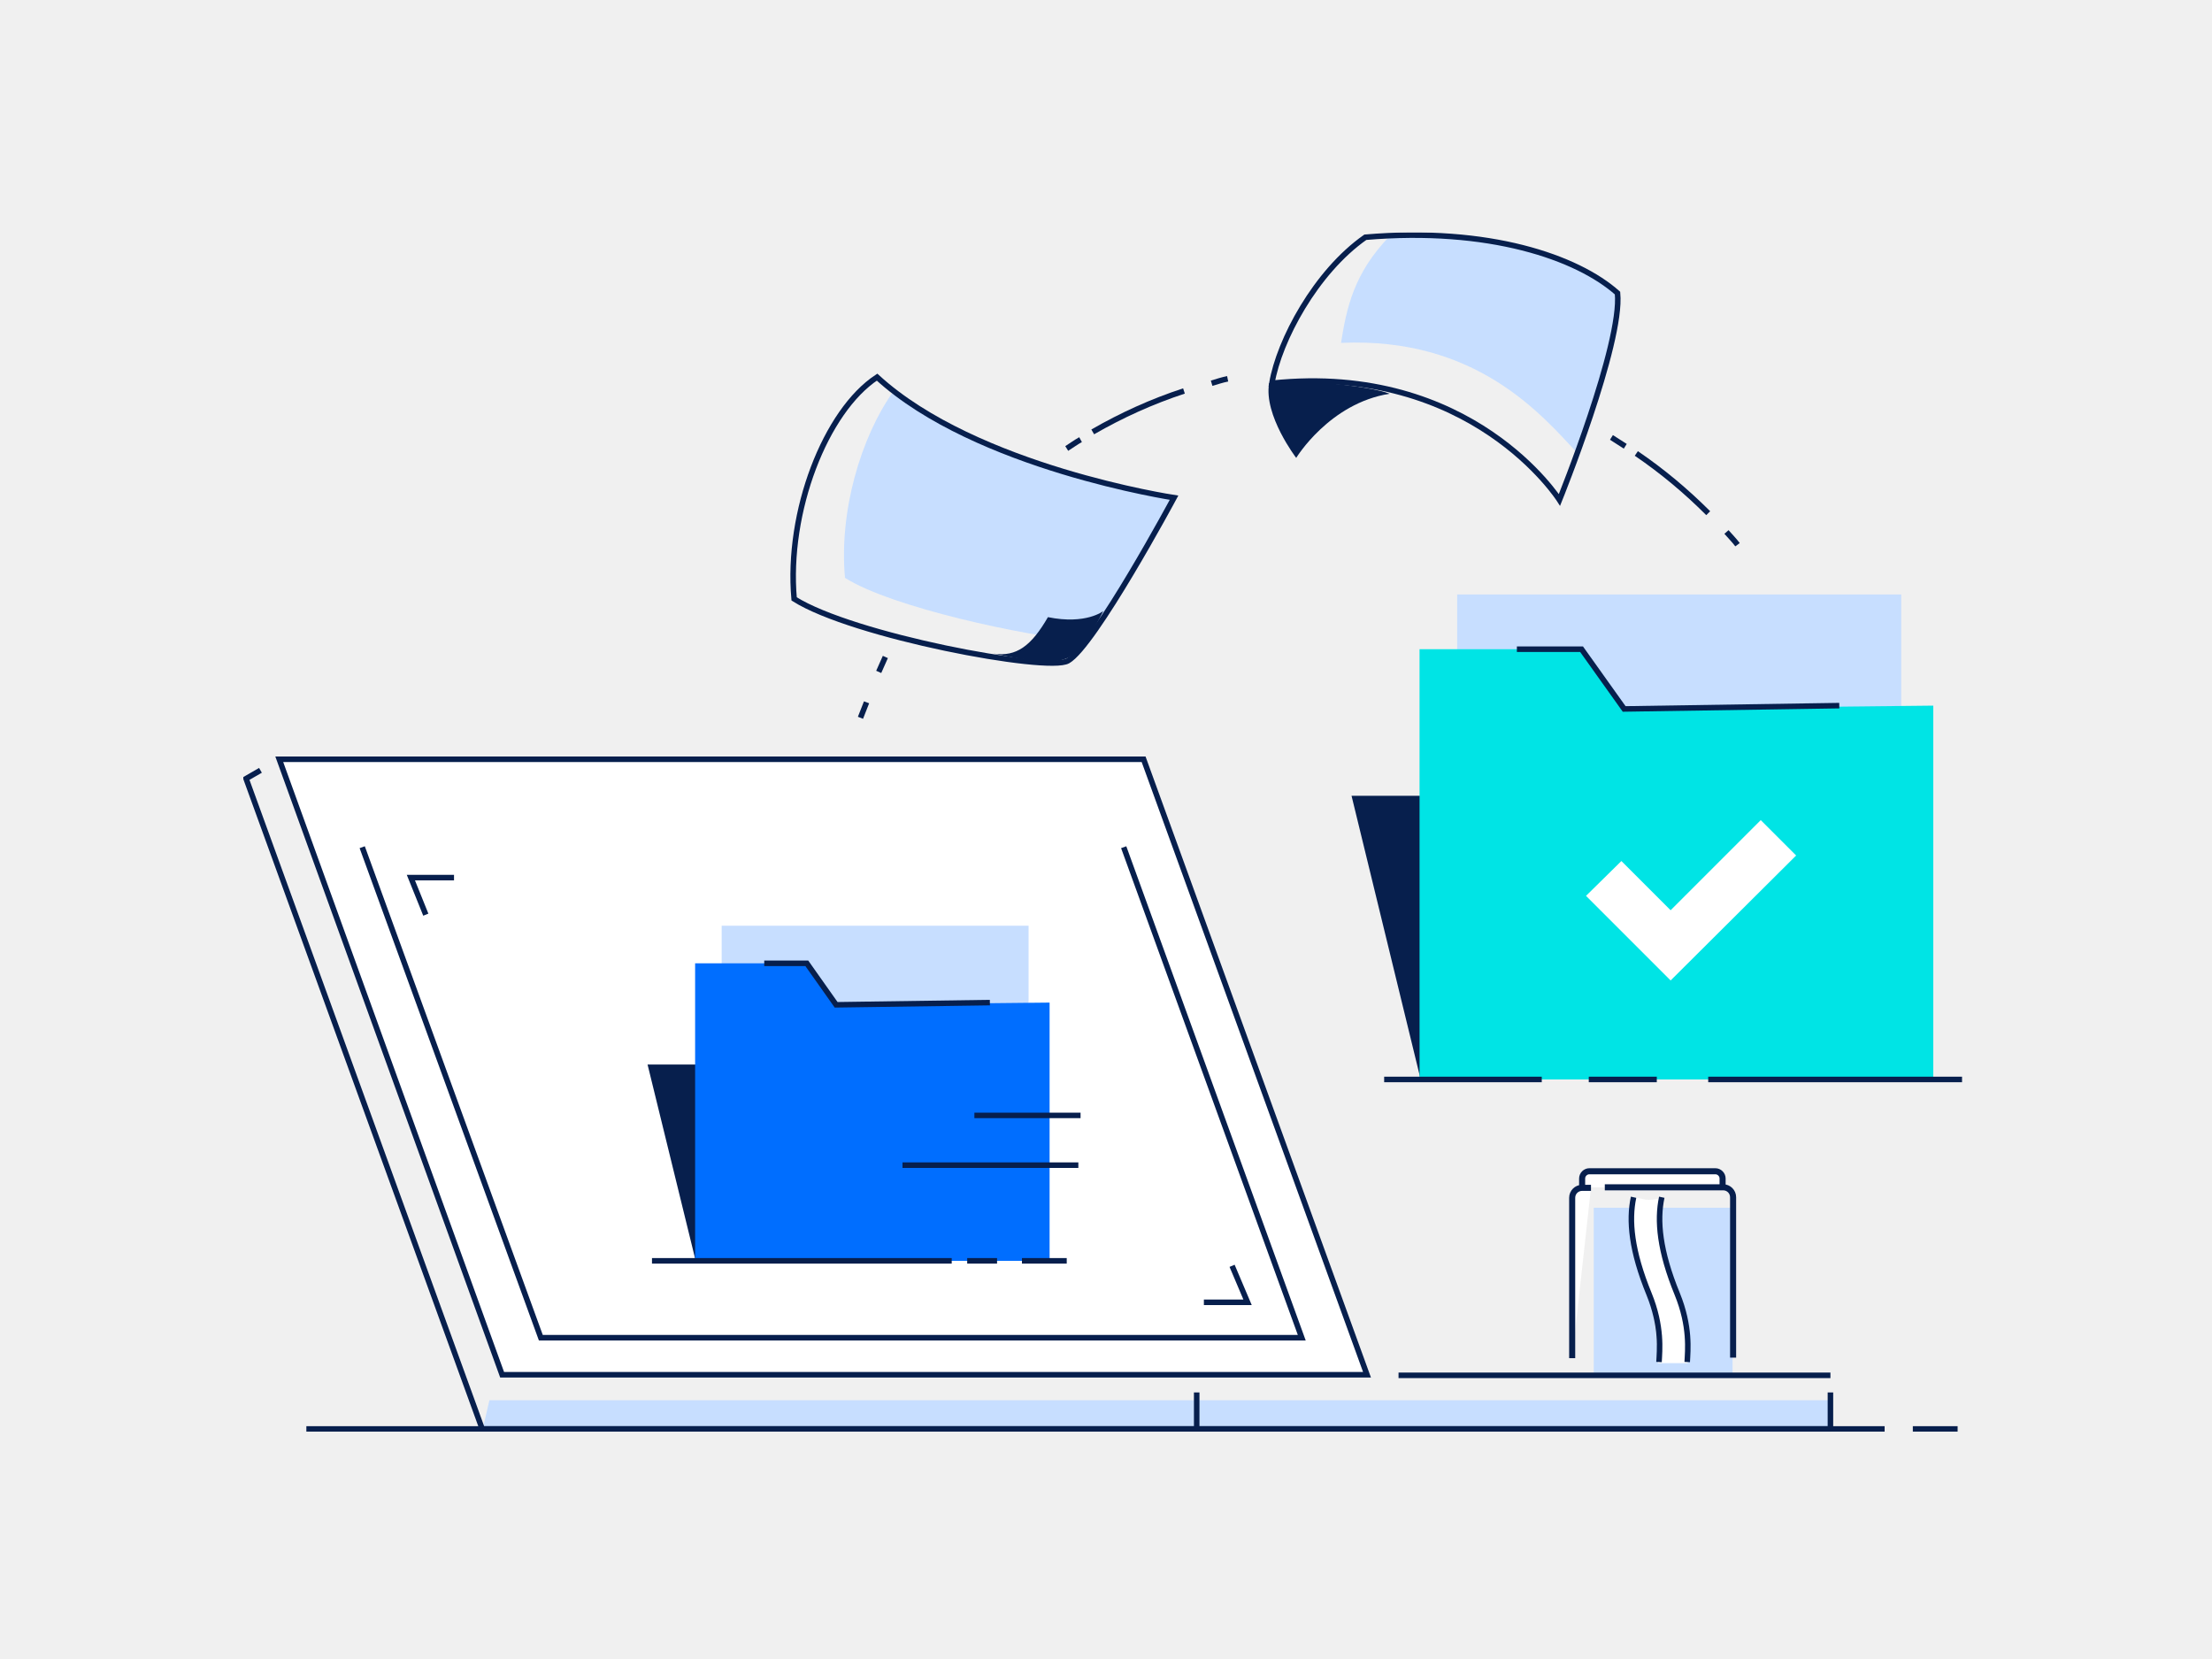
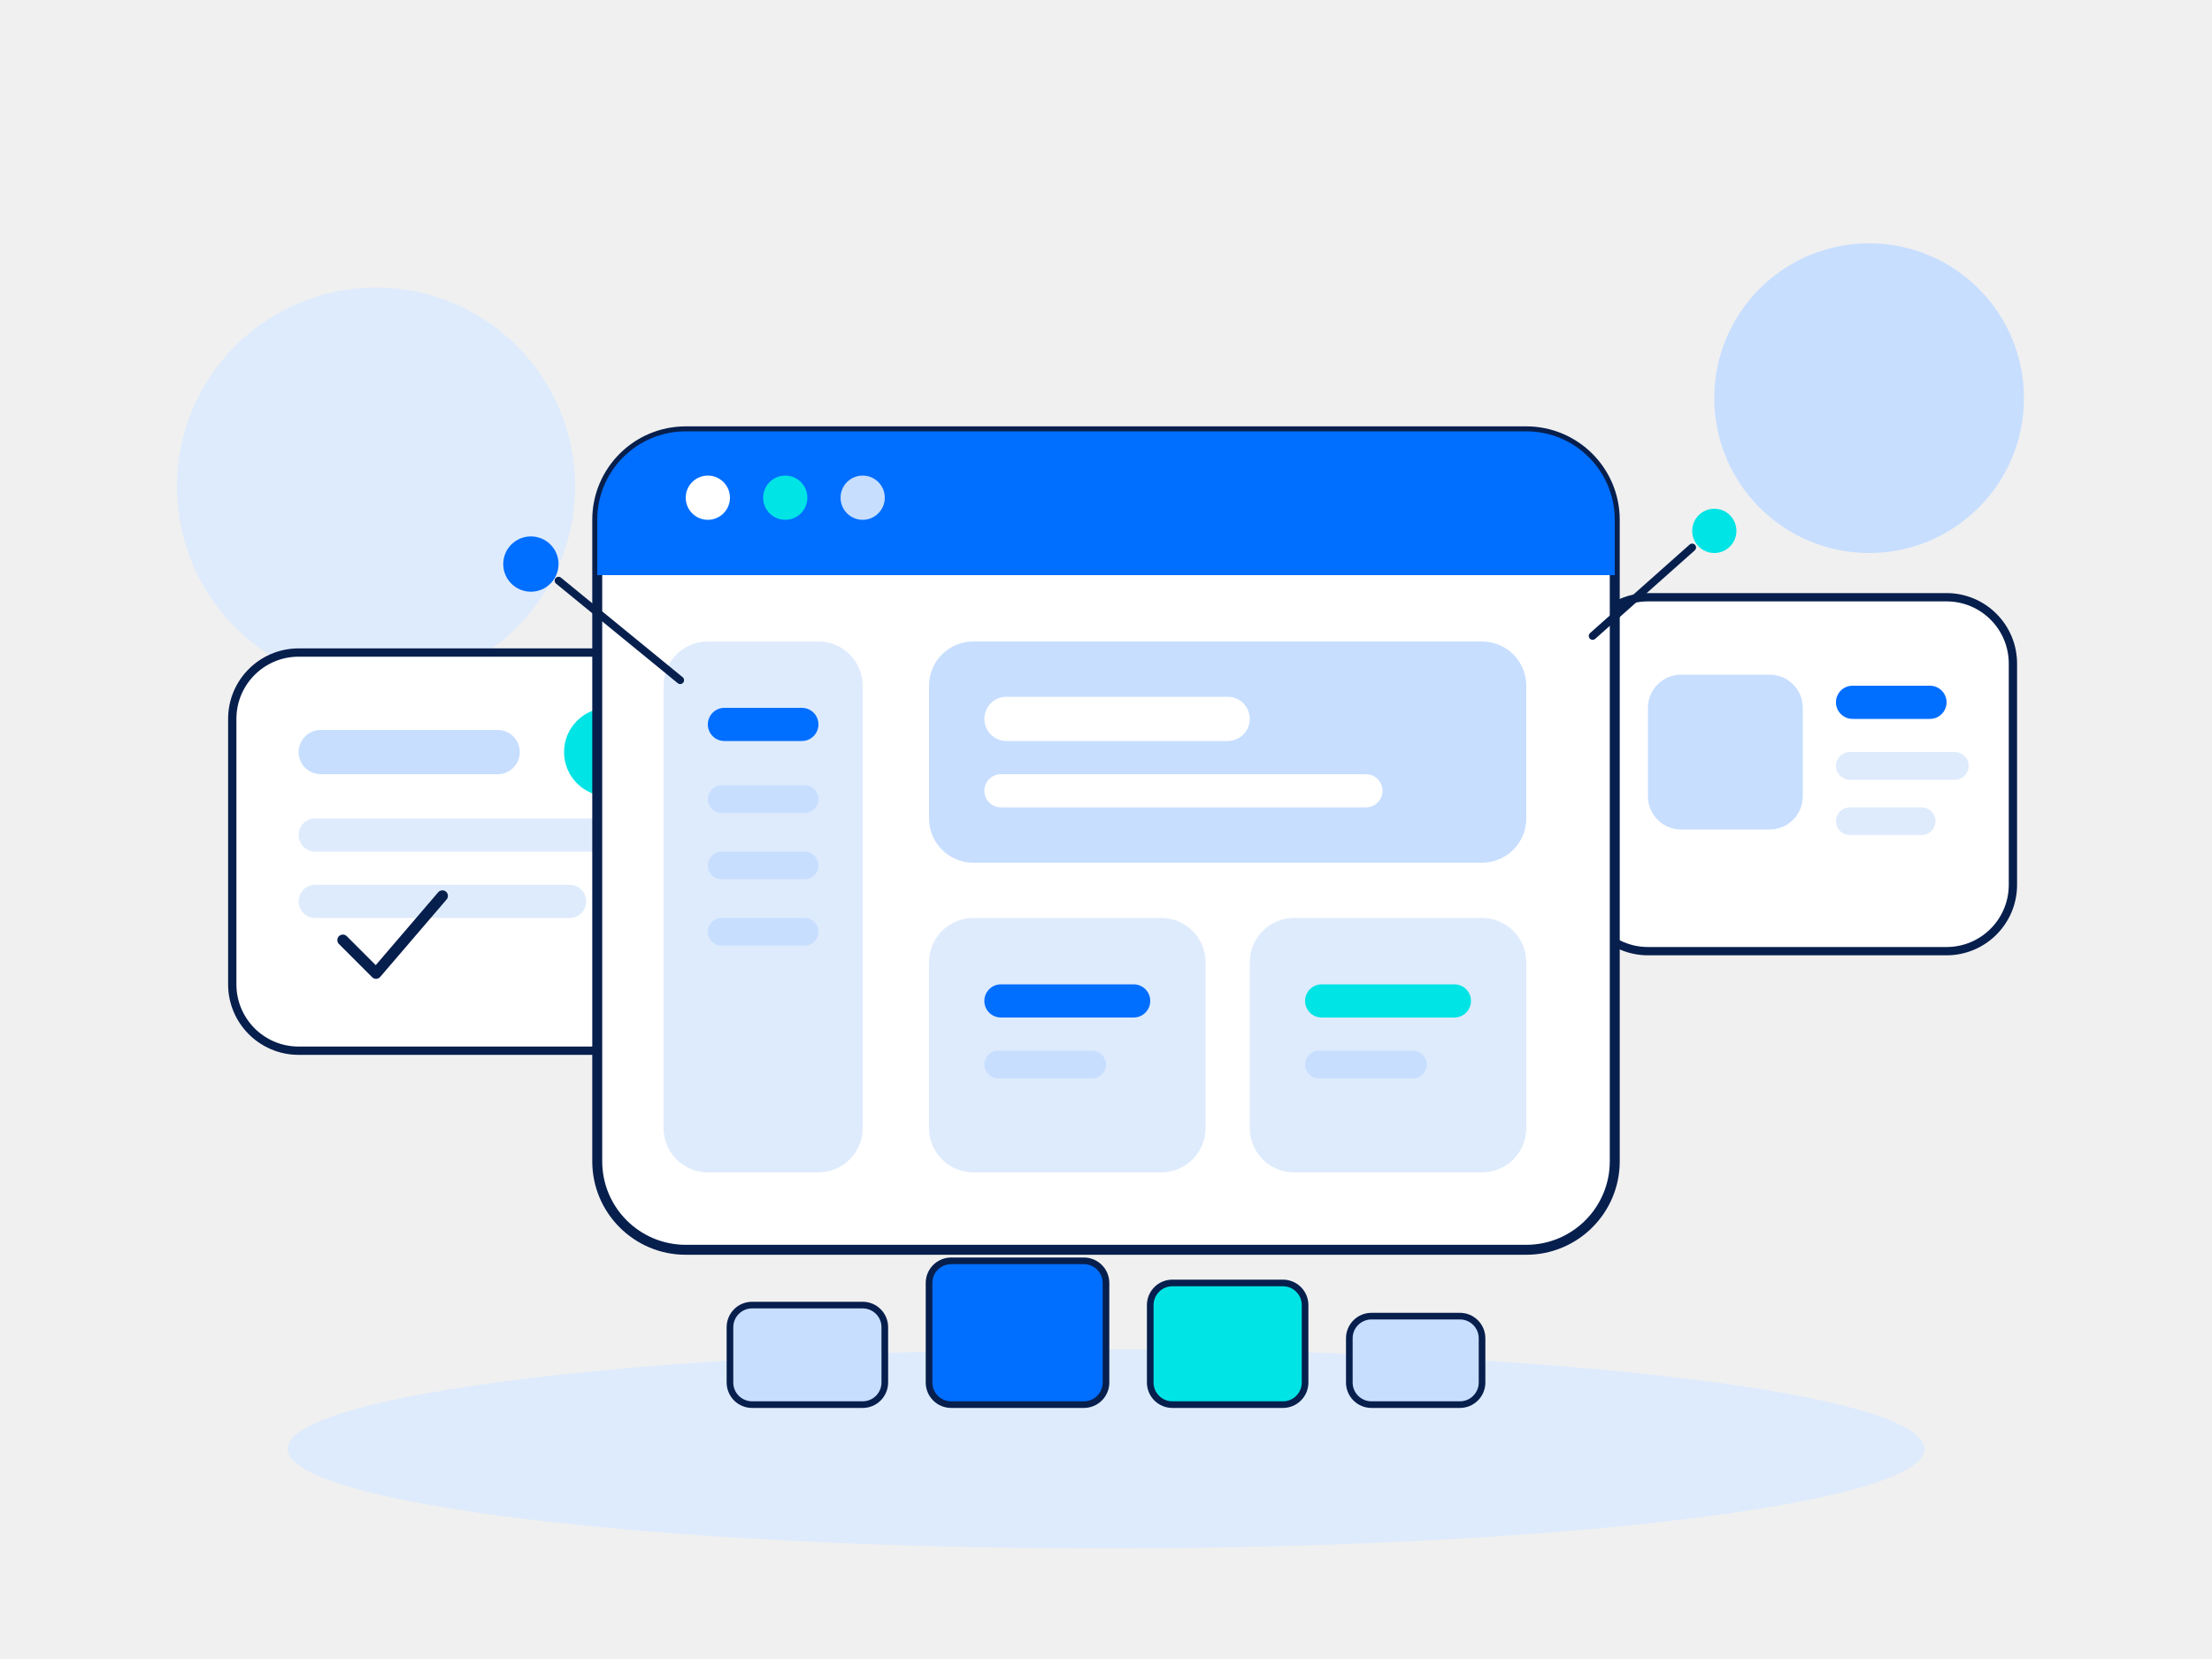
<svg xmlns="http://www.w3.org/2000/svg" viewBox="0 0 400 300" fill="none">
-   <mask id="a" style="mask-type:alpha" maskUnits="userSpaceOnUse" x="44" y="42" width="312" height="217">
-     <path d="M355.3 42H44v216.9h311.3V42Z" fill="#fff" />
-   </mask>
-   <g mask="url(#a)">
-     <path fill-rule="evenodd" clip-rule="evenodd" d="M288.2 248.4h25.1v-30h-25.1v30Z" fill="#C7DEFF" />
-     <path fill-rule="evenodd" clip-rule="evenodd" d="M304.498 238.199c-1.5-3.9-5.9-15.4-4-21.6-2.9.8-3.3.1-5-.1-1.7-.1 0 10.7 2.2 16.4 1.7 4.5 2.1 11.1 2.1 13.6h5.4c.2-1.9.3-5.5-.7-8.3Z" fill="#fff" />
-     <path d="M311.5 214.7v-1.6c0-.7-.6-1.3-1.3-1.3h-22.8c-.7 0-1.3.6-1.3 1.3v1.6" fill="#fff" />
-     <path d="M311.5 214.7v-1.6c0-.7-.6-1.3-1.3-1.3h-22.8c-.7 0-1.3.6-1.3 1.3v1.6M290.2 214.7h21.4c1 0 1.8.8 1.8 1.8v29" stroke="#071F4D" stroke-width="1.096" />
-     <path d="M284.3 245.6v-29c0-1 .8-1.8 1.8-1.8h1.6" fill="#fff" />
-     <path d="M284.3 245.6v-29c0-1 .8-1.8 1.8-1.8h1.6" stroke="#071F4D" stroke-width="1.096" />
-     <path d="M295.402 216.5c-.9 4.2-.4 9.7 2.8 17.5 2.4 5.9 1.9 10.2 1.8 12.3M300.502 216.5c-.9 4.2-.4 9.7 2.8 17.5 2.4 5.9 1.9 10.2 1.8 12.3" stroke="#071F4D" />
-     <path fill-rule="evenodd" clip-rule="evenodd" d="m331 258.4-.3-5.2H88.5l-1.2 5.2H331Z" fill="#C7DEFF" />
-     <path d="M252.9 248.7H331M216.6 258.4H331M47.1 139.3l-2.6 1.5 42.7 117.6h129.2v-6.6" stroke="#071F4D" />
-     <path fill-rule="evenodd" clip-rule="evenodd" d="m247.2 248.6-40.4-111.3H50.5l40.3 111.3h156.4Z" fill="#fff" />
-     <path d="m247.2 248.6-40.4-111.3H50.5l40.3 111.3h156.4Z" stroke="#071F4D" />
-     <path d="m203.2 153.2 32.2 88.7H97.8l-32.3-88.7" stroke="#071F4D" />
-     <path fill-rule="evenodd" clip-rule="evenodd" d="M72.2 146.9c-.77 0-1.4.63-1.4 1.4 0 .77.63 1.4 1.4 1.4.77 0 1.4-.63 1.4-1.4 0-.77-.63-1.4-1.4-1.4ZM79.3 146.9c-.77 0-1.4.63-1.4 1.4 0 .77.63 1.4 1.4 1.4.77 0 1.4-.63 1.4-1.4 0-.77-.63-1.4-1.4-1.4Z" fill="#fff" />
-     <path fill-rule="evenodd" clip-rule="evenodd" d="M263.5 171.2h80.3v-63.7h-80.3v63.7Z" fill="#C7DEFF" />
-     <path fill-rule="evenodd" clip-rule="evenodd" d="M290 143.9h-45.6l12.5 51.3H290v-51.3Z" fill="#071F4D" />
-     <path fill-rule="evenodd" clip-rule="evenodd" d="M286 117.4h-29.3v77.8h92.9v-67.6l-55.9.6-7.7-10.8Z" fill="#00E4E5" />
-     <path d="m332.6 127.6-38.9.6-7.7-10.8h-11.7M308.9 195.2h45.9M250.3 195.2h28.5M287.3 195.2h12.3" stroke="#071F4D" />
-     <path fill-rule="evenodd" clip-rule="evenodd" d="M130.5 211.4H186v-44h-55.5v44Z" fill="#C7DEFF" />
-     <path fill-rule="evenodd" clip-rule="evenodd" d="M148.7 192.5h-31.6l8.7 35.5h22.9v-35.5Z" fill="#071F4D" />
-     <path fill-rule="evenodd" clip-rule="evenodd" d="M145.9 174.2h-20.2V228h64.1v-46.7l-38.6.4-5.3-7.5Z" fill="#006EFF" />
-     <path d="m179 181.3-27.8.4-5.3-7.5h-7.7M176.2 201.7h19.2M163.2 210.7H195M172.1 228h-54.2M184.8 228h8.1M174.9 228h5.4" stroke="#071F4D" />
-     <path fill-rule="evenodd" clip-rule="evenodd" d="m293.2 155.7-6.4 6.3 15.3 15.3 22.7-22.6-6.4-6.4-16.3 16.3-8.9-8.9Z" fill="#fff" />
-     <path d="M57.2 258.4h283.6M345.9 258.4h8.1M55.4 258.4h220.5M160.1 118.8l-1.2 2.7M156.7 127c-.3.8-.7 1.8-1.1 2.8M222 68.5c-1 .2-1.9.5-2.9.8M214.1 70.7c-5.8 1.9-11.3 4.4-16.5 7.4M195.4 79.5c-.9.5-1.7 1.1-2.5 1.6M314.2 98.5c-.6-.8-1.3-1.5-2-2.3M308.9 92.8c-4-4-8.3-7.6-13-10.8M293.9 80.7c-.8-.5-1.7-1.1-2.5-1.6" stroke="#071F4D" />
-     <path fill-rule="evenodd" clip-rule="evenodd" d="M251.296 71.203c-3.6-1.5-18.5-2.9-21.8-1.9-1 5.8 4.9 13.5 4.9 13.5s6-9.9 16.9-11.6Z" fill="#071F4D" />
-     <path fill-rule="evenodd" clip-rule="evenodd" d="M251.3 42.704c-6.5 6.7-7.8 13-8.8 19.3 24.4-1.1 36.3 13 42.8 20 3.2-9.1 7.8-23 7.2-29-7.1-6.4-20-11.7-41.2-10.3Z" fill="#C7DEFF" />
-     <path d="M230 69.3c36.2-3.8 52 21.1 52 21.1s11.4-28.2 10.5-37.4c-7.3-6.5-23.3-12-45.6-10.1-9 6.3-15.6 18.7-16.9 26.4Z" stroke="#071F4D" />
-     <path fill-rule="evenodd" clip-rule="evenodd" d="M161.604 70.7c-6 8.4-9.9 21.9-8.8 33.8 8.4 5.3 32.3 10.5 43.6 11.5 6.1-7.9 15.9-26 15.9-26s-32-4.8-50.7-19.3Z" fill="#C7DEFF" />
-     <path d="M193.103 119.5c4.8-2.7 19.2-29.5 19.2-29.5s-35.8-5.4-53.7-21.8c-9.3 6.1-16.4 24.3-15 40.1 10.6 6.7 45.8 13.3 49.5 11.2Z" stroke="#071F4D" />
-     <path fill-rule="evenodd" clip-rule="evenodd" d="M189.5 111.6c-3 5.2-5.7 7.2-9.8 6.6 12.2 2.6 13.5 1.2 15.6-1.1 2.2-2.4 4.2-6.6 4.2-6.6s-3.1 2.5-10 1.1Z" fill="#071F4D" />
-     <path d="M331 251.8v6.6M77 165.4l-2.7-6.7h7.8M222.8 228.9l2.8 6.6h-7.9" stroke="#071F4D" />
-   </g>
+   <ellipse cx="200" cy="262" rx="148" ry="18" fill="#DEEBFC" />
+   <circle cx="68" cy="88" r="36" fill="#DEEBFC" />
+   <circle cx="338" cy="72" r="28" fill="#C7DEFF" />
+   <rect x="42" y="118" width="88" height="72" rx="12" fill="#fff" stroke="#071F4D" stroke-width="1.5" />
+   <rect x="54" y="132" width="40" height="8" rx="4" fill="#C7DEFF" />
+   <rect x="54" y="148" width="64" height="6" rx="3" fill="#DEEBFC" />
+   <rect x="54" y="160" width="52" height="6" rx="3" fill="#DEEBFC" />
+   <circle cx="110" cy="136" r="8" fill="#00E4E5" />
+   <rect x="286" y="108" width="78" height="64" rx="12" fill="#fff" stroke="#071F4D" stroke-width="1.5" />
+   <rect x="298" y="122" width="28" height="28" rx="6" fill="#C7DEFF" />
+   <rect x="332" y="124" width="20" height="6" rx="3" fill="#006EFF" />
+   <rect x="332" y="136" width="24" height="5" rx="2.5" fill="#DEEBFC" />
+   <rect x="332" y="146" width="18" height="5" rx="2.5" fill="#DEEBFC" />
+   <rect x="108" y="78" width="184" height="148" rx="16" fill="#fff" stroke="#071F4D" stroke-width="1.8" />
+   <path d="M108 94c0-8.837 7.163-16 16-16h152c8.837 0 16 7.163 16 16v10H108V94Z" fill="#006EFF" />
+   <circle cx="128" cy="90" r="4" fill="#fff" />
+   <circle cx="142" cy="90" r="4" fill="#00E4E5" />
+   <circle cx="156" cy="90" r="4" fill="#C7DEFF" />
+   <rect x="120" y="116" width="36" height="96" rx="8" fill="#DEEBFC" />
+   <rect x="128" y="128" width="20" height="6" rx="3" fill="#006EFF" />
+   <rect x="128" y="142" width="20" height="5" rx="2.5" fill="#C7DEFF" />
+   <rect x="128" y="154" width="20" height="5" rx="2.5" fill="#C7DEFF" />
+   <rect x="128" y="166" width="20" height="5" rx="2.5" fill="#C7DEFF" />
+   <rect x="168" y="116" width="108" height="40" rx="8" fill="#C7DEFF" />
+   <rect x="178" y="126" width="48" height="8" rx="4" fill="#fff" />
+   <rect x="178" y="140" width="72" height="6" rx="3" fill="#fff" />
+   <rect x="168" y="166" width="50" height="46" rx="8" fill="#DEEBFC" />
+   <rect x="178" y="178" width="30" height="6" rx="3" fill="#006EFF" />
+   <rect x="178" y="190" width="22" height="5" rx="2.5" fill="#C7DEFF" />
+   <rect x="226" y="166" width="50" height="46" rx="8" fill="#DEEBFC" />
+   <rect x="236" y="178" width="30" height="6" rx="3" fill="#00E4E5" />
+   <rect x="236" y="190" width="22" height="5" rx="2.5" fill="#C7DEFF" />
+   <rect x="132" y="236" width="28" height="18" rx="4" fill="#C7DEFF" stroke="#071F4D" stroke-width="1.2" />
+   <rect x="168" y="228" width="32" height="26" rx="4" fill="#006EFF" stroke="#071F4D" stroke-width="1.2" />
+   <rect x="208" y="232" width="28" height="22" rx="4" fill="#00E4E5" stroke="#071F4D" stroke-width="1.2" />
+   <rect x="244" y="238" width="24" height="16" rx="4" fill="#C7DEFF" stroke="#071F4D" stroke-width="1.2" />
+   <circle cx="96" cy="102" r="5" fill="#006EFF" />
+   <circle cx="310" cy="96" r="4" fill="#00E4E5" />
+   <path d="M101 105l22 18" stroke="#071F4D" stroke-width="1.4" stroke-linecap="round" />
+   <path d="M306 99l-18 16" stroke="#071F4D" stroke-width="1.4" stroke-linecap="round" />
+   <path d="M62 170l6 6 12-14" stroke="#071F4D" stroke-width="2" stroke-linecap="round" stroke-linejoin="round" />
</svg>
